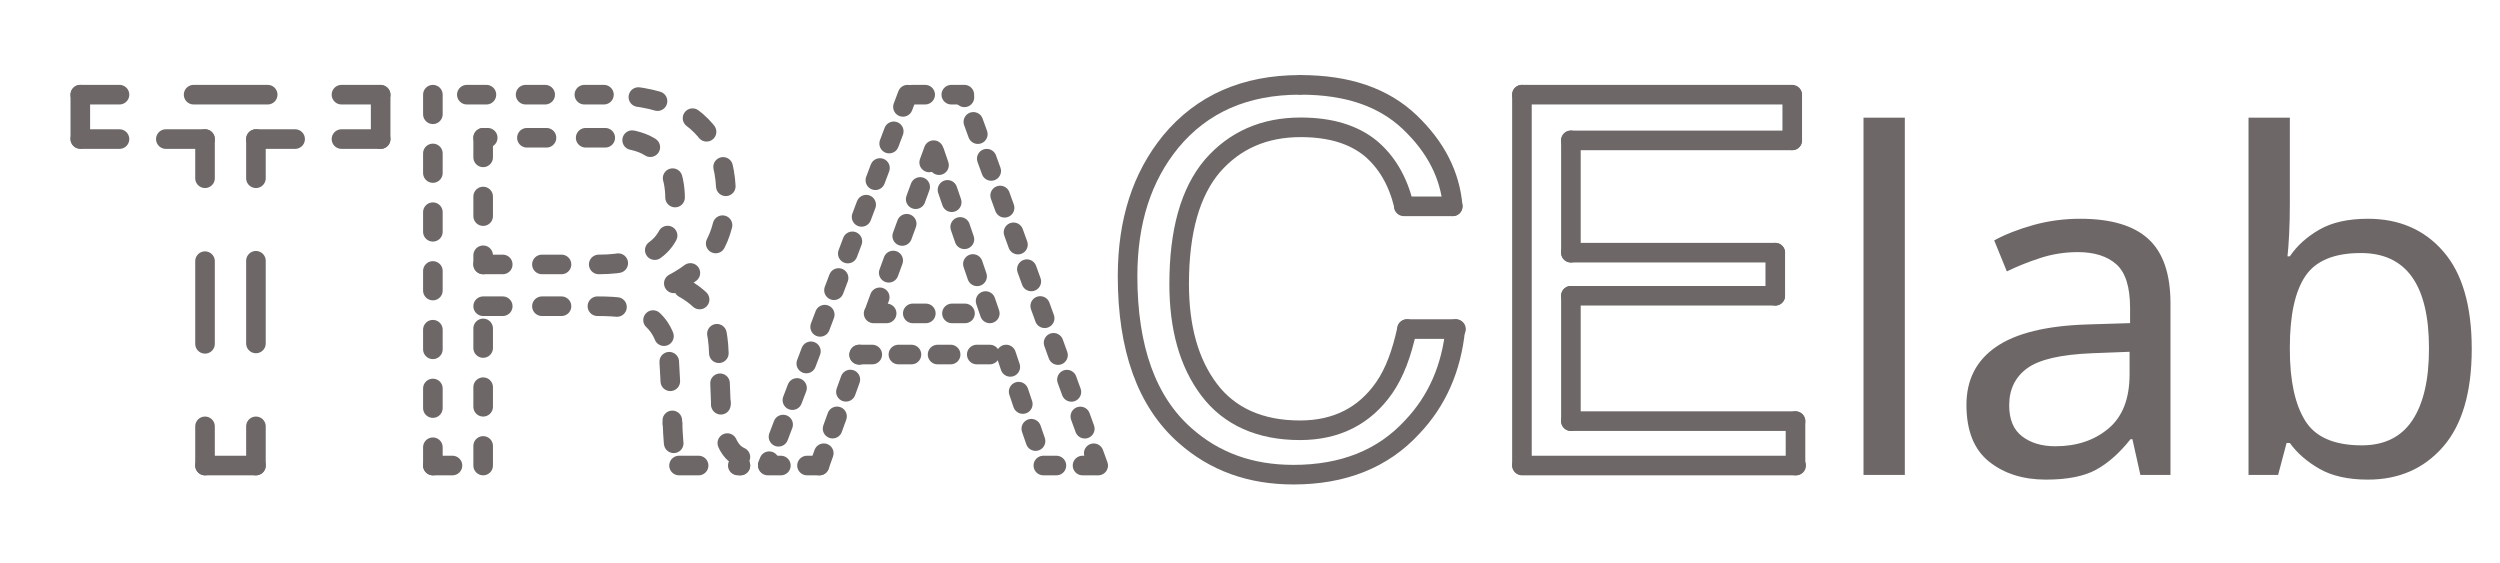
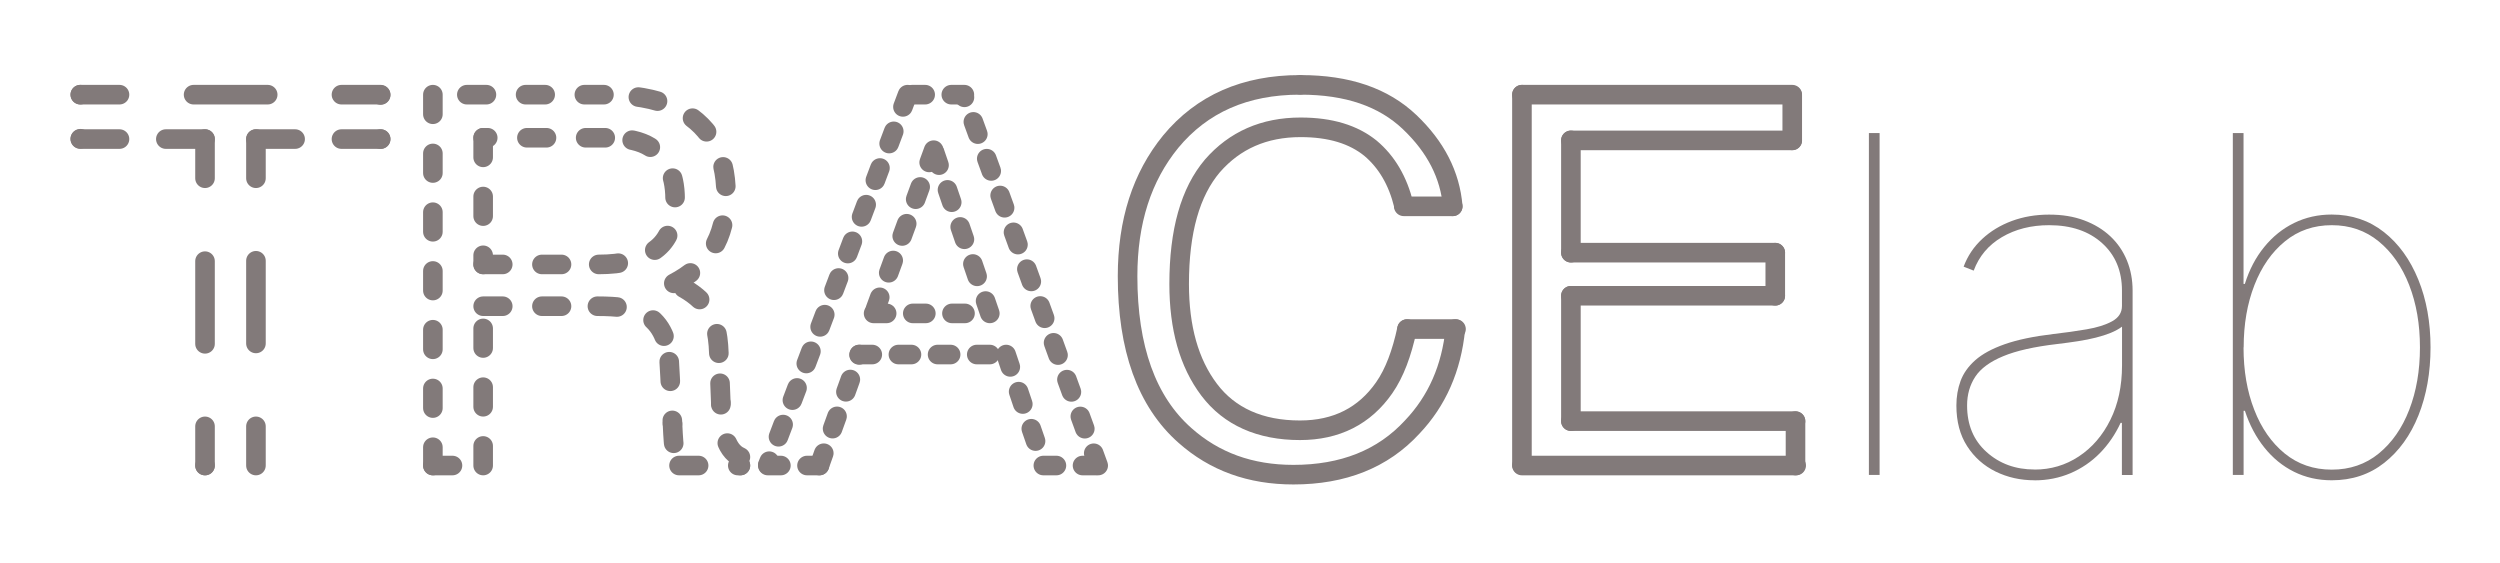
- <svg xmlns="http://www.w3.org/2000/svg" width="150px" version="1.1" id="LogoVector" x="0px" y="0px" viewBox="0 0 382.9 86.2" style="enable-background:new 0 0 382.9 86.2;" xml:space="preserve">
-   <style type="text/css">
- 	.st0{fill:none;stroke:#6d6767;;stroke-width:3;stroke-linecap:round;stroke-linejoin:round;}
- 	.st1{fill:none;stroke:#6d6767;;stroke-width:3;stroke-linecap:round;stroke-linejoin:round;stroke-dasharray:2,4;}
- 	.st2{fill:none;stroke:#6d6767;stroke-width:3;stroke-linecap:round;stroke-linejoin:round;stroke-dasharray:3,6;}
- 	.st3{fill:none;stroke:#6d6767;;stroke-width:3;stroke-linecap:round;stroke-linejoin:round;stroke-dasharray:0,8;}
- 	.st4{fill:none;stroke:#6d6767;;stroke-width:3;stroke-linecap:round;stroke-linejoin:round;stroke-dasharray:11.347,11.347;}
- 	.st5{fill:none;stroke:#6d6767;;stroke-width:3;stroke-linecap:round;stroke-linejoin:round;stroke-dasharray:6.75;}
- 	.st6{fill:none;stroke:#6d6767;;stroke-width:3;stroke-linecap:round;stroke-linejoin:round;stroke-dasharray:12.66,12.66;}
- 	.st7{fill:none;stroke:#6d6767;;stroke-width:3;stroke-linecap:round;stroke-linejoin:round;stroke-dasharray:7.81;}
- 	.st8{fill:#6d6767;}
- 	.st9{font-family:'Inter-Thin';}
- 	.st10{font-size:72px;}
- </style>
+ <svg xmlns="http://www.w3.org/2000/svg" width="150px" id="LogoVector" viewBox="0 0 382.9 86.2">
  <g id="SPLINE">
    <g>
-       <path class="st0" d="M233.1,14.5v56.7" />
-       <path class="st0" d="M233.1,71.3h42" />
-       <path class="st0" d="M275,71.3v-6.8" />
-       <path class="st0" d="M275,64.5h-34.4" />
-       <path class="st0" d="M240.6,64.5V45.3" />
-       <path class="st0" d="M240.6,45.3h31.3" />
-       <path class="st0" d="M271.9,45.3v-6.6" />
-       <path class="st0" d="M271.9,38.7h-31.3" />
-       <path class="st0" d="M240.6,38.7V21.5" />
-       <path class="st0" d="M240.6,21.5h33.9" />
-       <path class="st0" d="M274.5,21.5v-6.9" />
-       <path class="st0" d="M274.5,14.5h-41.4" />
-       <path class="st0" d="M199.1,13c-8.4,0-15,2.9-19.8,8.7c-4.4,5.4-6.6,12.2-6.6,20.6c0,11,2.9,19.2,8.8,24.4c4.5,4,10,6,16.6,6    c7.6,0,13.7-2.4,18.2-7.3c3.8-4,6-9,6.6-15" />
-       <path class="st0" d="M223,50.4h-7.5" />
-       <path class="st0" d="M215.5,50.4c-0.8,3.7-1.9,6.7-3.5,9c-3,4.3-7.3,6.5-12.9,6.5c-6.1,0-10.8-2.1-13.9-6.2s-4.6-9.5-4.6-16.2    c0-8.1,1.7-14.1,5.1-18.1c3.4-3.9,7.9-5.9,13.5-5.9c4.6,0,8.1,1.1,10.7,3.2c2.5,2.1,4.2,5,5.1,8.7" />
-       <path class="st0" d="M215,31.6h7.5" />
-       <path class="st0" d="M222.5,31.6c-0.4-4.8-2.6-9.1-6.6-12.9s-9.5-5.7-16.7-5.7" />
-       <path class="st1" d="M151.6,48c-2.9-8.4-5.7-16.7-8.6-25.1" />
-       <path class="st1" d="M143,23c-3.1,8.4-6.1,16.7-9.2,25.1" />
-       <path class="st1" d="M133.8,48h17.8" />
-       <path class="st1" d="M139,14.5c-7.1,18.9-14.2,37.8-21.4,56.7" />
-       <path class="st1" d="M117.6,71.3h7.9" />
-       <path class="st1" d="M125.5,71.3c2-5.7,4.1-11.3,6.1-17" />
-       <path class="st1" d="M131.6,54.3h22.4" />
-       <path class="st1" d="M154.1,54.3c1.9,5.7,3.8,11.3,5.8,17" />
-       <path class="st1" d="M159.8,71.3h8.4" />
-       <path class="st1" d="M168.2,71.3c-6.9-18.9-13.7-37.8-20.6-56.7" />
-       <path class="st1" d="M147.7,14.5H139" />
-       <path class="st2" d="M91.7,40.5c3.6,0,6.5-0.7,8.6-2.2c2.1-1.5,3.1-4,3.1-7.8c0-4.1-1.5-6.8-4.4-8.3c-1.6-0.8-3.7-1.1-6.3-1.1" />
-       <path class="st2" d="M92.7,21.1H74" />
-       <path class="st2" d="M74,21.1v19.4" />
-       <path class="st2" d="M74,40.5h17.8" />
-       <line class="st2" x1="92.5" y1="14.5" x2="66.3" y2="14.5" />
-       <line class="st2" x1="66.3" y1="14.5" x2="66.3" y2="71.3" />
-       <line class="st2" x1="66.3" y1="71.3" x2="74" y2="71.3" />
-       <line class="st2" x1="74" y1="71.3" x2="74" y2="46.9" />
-       <line class="st2" x1="74" y1="46.9" x2="91.5" y2="46.9" />
-       <path class="st2" d="M91.5,46.9c3.1,0,5.4,0.3,6.9,1c2.6,1.3,3.9,3.8,4.1,7.5" />
-       <path class="st2" d="M102.5,55.4c0.2,3.2,0.3,6.3,0.5,9.5" />
-       <path class="st2" d="M103,64.9c0.1,2.2,0.2,3.7,0.4,4.5c0.2,0.8,0.4,1.4,0.6,1.9" />
-       <path class="st2" d="M104,71.3h9.4" />
-       <path class="st3" d="M113.4,71.3V70" />
-       <path class="st2" d="M113.4,70c-1.2-0.5-2-1.7-2.5-3.5c-0.3-1.1-0.5-2.7-0.5-4.8" />
-       <path class="st2" d="M110.4,61.7c-0.1-2.5-0.2-5.1-0.3-7.6" />
-       <path class="st2" d="M110.1,54.1c-0.1-3.3-0.8-5.7-1.9-7.1s-2.8-2.7-5-3.6" />
-       <path class="st2" d="M103.2,43.4c2.5-1.3,4.5-3,5.9-5.2c1.4-2.2,2.1-5,2.1-8.4c0-6.5-2.7-11-8-13.4c-2.8-1.3-6.4-1.9-10.7-1.9" />
+       <path d="M233.1,14.5v56.7" style="fill:none; stroke:#827a7a; stroke-linecap:round; stroke-linejoin:round; stroke-width:3px;" />
+       <path d="M233.1,71.3h42" style="fill:none; stroke:#827a7a; stroke-linecap:round; stroke-linejoin:round; stroke-width:3px;" />
+       <path d="M275,71.3v-6.8" style="fill:none; stroke:#827a7a; stroke-linecap:round; stroke-linejoin:round; stroke-width:3px;" />
+       <path d="M275,64.5h-34.4" style="fill:none; stroke:#827a7a; stroke-linecap:round; stroke-linejoin:round; stroke-width:3px;" />
+       <path d="M240.6,64.5v-19.2" style="fill:none; stroke:#827a7a; stroke-linecap:round; stroke-linejoin:round; stroke-width:3px;" />
+       <path d="M240.6,45.3h31.3" style="fill:none; stroke:#827a7a; stroke-linecap:round; stroke-linejoin:round; stroke-width:3px;" />
+       <path d="M271.9,45.3v-6.6" style="fill:none; stroke:#827a7a; stroke-linecap:round; stroke-linejoin:round; stroke-width:3px;" />
+       <path d="M271.9,38.7h-31.3" style="fill:none; stroke:#827a7a; stroke-linecap:round; stroke-linejoin:round; stroke-width:3px;" />
+       <path d="M240.6,38.7V21.5" style="fill:none; stroke:#827a7a; stroke-linecap:round; stroke-linejoin:round; stroke-width:3px;" />
+       <path d="M240.6,21.5h33.9" style="fill:none; stroke:#827a7a; stroke-linecap:round; stroke-linejoin:round; stroke-width:3px;" />
+       <path d="M274.5,21.5v-6.9" style="fill:none; stroke:#827a7a; stroke-linecap:round; stroke-linejoin:round; stroke-width:3px;" />
+       <path d="M274.5,14.5h-41.4" style="fill:none; stroke:#827a7a; stroke-linecap:round; stroke-linejoin:round; stroke-width:3px;" />
+       <path d="M199.1,13c-8.4,0-15,2.9-19.8,8.7-4.4,5.4-6.6,12.2-6.6,20.6,0,11,2.9,19.2,8.8,24.4,4.5,4,10,6,16.6,6,7.6,0,13.7-2.4,18.2-7.3,3.8-4,6-9,6.6-15" style="fill:none; stroke:#827a7a; stroke-linecap:round; stroke-linejoin:round; stroke-width:3px;" />
+       <path d="M223,50.4h-7.5" style="fill:none; stroke:#827a7a; stroke-linecap:round; stroke-linejoin:round; stroke-width:3px;" />
+       <path d="M215.5,50.4c-.8,3.7-1.9,6.7-3.5,9-3,4.3-7.3,6.5-12.9,6.5-6.1,0-10.8-2.1-13.9-6.2s-4.6-9.5-4.6-16.2c0-8.1,1.7-14.1,5.1-18.1,3.4-3.9,7.9-5.9,13.5-5.9,4.6,0,8.1,1.1,10.7,3.2,2.5,2.1,4.2,5,5.1,8.7" style="fill:none; stroke:#827a7a; stroke-linecap:round; stroke-linejoin:round; stroke-width:3px;" />
+       <path d="M215,31.6h7.5" style="fill:none; stroke:#827a7a; stroke-linecap:round; stroke-linejoin:round; stroke-width:3px;" />
+       <path d="M222.5,31.6c-.4-4.8-2.6-9.1-6.6-12.9s-9.5-5.7-16.7-5.7" style="fill:none; stroke:#827a7a; stroke-linecap:round; stroke-linejoin:round; stroke-width:3px;" />
+       <path d="M151.6,48c-2.9-8.4-5.7-16.7-8.6-25.1" style="fill:none; stroke:#827a7a; stroke-dasharray:0 0 2 4; stroke-linecap:round; stroke-linejoin:round; stroke-width:3px;" />
+       <path d="M143,23c-3.1,8.4-6.1,16.7-9.2,25.1" style="fill:none; stroke:#827a7a; stroke-dasharray:0 0 2 4; stroke-linecap:round; stroke-linejoin:round; stroke-width:3px;" />
+       <path d="M133.8,48h17.8" style="fill:none; stroke:#827a7a; stroke-dasharray:0 0 2 4; stroke-linecap:round; stroke-linejoin:round; stroke-width:3px;" />
+       <path d="M139,14.5c-7.1,18.9-14.2,37.8-21.4,56.7" style="fill:none; stroke:#827a7a; stroke-dasharray:0 0 2 4; stroke-linecap:round; stroke-linejoin:round; stroke-width:3px;" />
+       <path d="M117.6,71.3h7.9" style="fill:none; stroke:#827a7a; stroke-dasharray:0 0 2 4; stroke-linecap:round; stroke-linejoin:round; stroke-width:3px;" />
+       <path d="M125.5,71.3c2-5.7,4.1-11.3,6.1-17" style="fill:none; stroke:#827a7a; stroke-dasharray:0 0 2 4; stroke-linecap:round; stroke-linejoin:round; stroke-width:3px;" />
+       <path d="M131.6,54.3h22.4" style="fill:none; stroke:#827a7a; stroke-dasharray:0 0 2 4; stroke-linecap:round; stroke-linejoin:round; stroke-width:3px;" />
+       <path d="M154.1,54.3c1.9,5.7,3.8,11.3,5.8,17" style="fill:none; stroke:#827a7a; stroke-dasharray:0 0 2 4; stroke-linecap:round; stroke-linejoin:round; stroke-width:3px;" />
+       <path d="M159.8,71.3h8.4" style="fill:none; stroke:#827a7a; stroke-dasharray:0 0 2 4; stroke-linecap:round; stroke-linejoin:round; stroke-width:3px;" />
+       <path d="M168.2,71.3c-6.9-18.9-13.7-37.8-20.6-56.7" style="fill:none; stroke:#827a7a; stroke-dasharray:0 0 2 4; stroke-linecap:round; stroke-linejoin:round; stroke-width:3px;" />
+       <path d="M147.7,14.5h-8.7" style="fill:none; stroke:#827a7a; stroke-dasharray:0 0 2 4; stroke-linecap:round; stroke-linejoin:round; stroke-width:3px;" />
+       <path d="M91.7,40.5c3.6,0,6.5-.7,8.6-2.2s3.1-4,3.1-7.8c0-4.1-1.5-6.8-4.4-8.3-1.6-.8-3.7-1.1-6.3-1.1" style="fill:none; stroke:#827a7a; stroke-dasharray:0 0 3 6; stroke-linecap:round; stroke-linejoin:round; stroke-width:3px;" />
+       <path d="M92.7,21.1h-18.7" style="fill:none; stroke:#827a7a; stroke-dasharray:0 0 3 6; stroke-linecap:round; stroke-linejoin:round; stroke-width:3px;" />
+       <path d="M74,21.1v19.4" style="fill:none; stroke:#827a7a; stroke-dasharray:0 0 3 6; stroke-linecap:round; stroke-linejoin:round; stroke-width:3px;" />
+       <path d="M74,40.5h17.8" style="fill:none; stroke:#827a7a; stroke-dasharray:0 0 3 6; stroke-linecap:round; stroke-linejoin:round; stroke-width:3px;" />
+       <line x1="92.5" y1="14.5" x2="66.3" y2="14.5" style="fill:none; stroke:#827a7a; stroke-dasharray:0 0 3 6; stroke-linecap:round; stroke-linejoin:round; stroke-width:3px;" />
+       <line x1="66.3" y1="14.5" x2="66.3" y2="71.3" style="fill:none; stroke:#827a7a; stroke-dasharray:0 0 3 6; stroke-linecap:round; stroke-linejoin:round; stroke-width:3px;" />
+       <line x1="66.3" y1="71.3" x2="74" y2="71.3" style="fill:none; stroke:#827a7a; stroke-dasharray:0 0 3 6; stroke-linecap:round; stroke-linejoin:round; stroke-width:3px;" />
+       <line x1="74" y1="71.3" x2="74" y2="46.9" style="fill:none; stroke:#827a7a; stroke-dasharray:0 0 3 6; stroke-linecap:round; stroke-linejoin:round; stroke-width:3px;" />
+       <line x1="74" y1="46.9" x2="91.5" y2="46.9" style="fill:none; stroke:#827a7a; stroke-dasharray:0 0 3 6; stroke-linecap:round; stroke-linejoin:round; stroke-width:3px;" />
+       <path d="M91.5,46.9c3.1,0,5.4,.3,6.9,1,2.6,1.3,3.9,3.8,4.1,7.5" style="fill:none; stroke:#827a7a; stroke-dasharray:0 0 3 6; stroke-linecap:round; stroke-linejoin:round; stroke-width:3px;" />
+       <path d="M102.5,55.4c.2,3.2,.3,6.3,.5,9.5" style="fill:none; stroke:#827a7a; stroke-dasharray:0 0 3 6; stroke-linecap:round; stroke-linejoin:round; stroke-width:3px;" />
+       <path d="M103,64.9c.1,2.2,.2,3.7,.4,4.5,.2,.8,.4,1.4,.6,1.9" style="fill:none; stroke:#827a7a; stroke-dasharray:0 0 3 6; stroke-linecap:round; stroke-linejoin:round; stroke-width:3px;" />
+       <path d="M104,71.3h9.4" style="fill:none; stroke:#827a7a; stroke-dasharray:0 0 3 6; stroke-linecap:round; stroke-linejoin:round; stroke-width:3px;" />
+       <path d="M113.4,71.3v-1.3" style="fill:none; stroke:#827a7a; stroke-dasharray:0 0 0 8; stroke-linecap:round; stroke-linejoin:round; stroke-width:3px;" />
+       <path d="M113.4,70c-1.2-.5-2-1.7-2.5-3.5-.3-1.1-.5-2.7-.5-4.8" style="fill:none; stroke:#827a7a; stroke-dasharray:0 0 3 6; stroke-linecap:round; stroke-linejoin:round; stroke-width:3px;" />
+       <path d="M110.4,61.7c-.1-2.5-.2-5.1-.3-7.6" style="fill:none; stroke:#827a7a; stroke-dasharray:0 0 3 6; stroke-linecap:round; stroke-linejoin:round; stroke-width:3px;" />
+       <path d="M110.1,54.1c-.1-3.3-.8-5.7-1.9-7.1s-2.8-2.7-5-3.6" style="fill:none; stroke:#827a7a; stroke-dasharray:0 0 3 6; stroke-linecap:round; stroke-linejoin:round; stroke-width:3px;" />
+       <path d="M103.2,43.4c2.5-1.3,4.5-3,5.9-5.2s2.1-5,2.1-8.4c0-6.5-2.7-11-8-13.4-2.8-1.3-6.4-1.9-10.7-1.9" style="fill:none; stroke:#827a7a; stroke-dasharray:0 0 3 6; stroke-linecap:round; stroke-linejoin:round; stroke-width:3px;" />
      <g>
-         <g>
-           <line class="st0" x1="58.3" y1="14.5" x2="52.3" y2="14.5" />
-           <line class="st4" x1="41" y1="14.5" x2="24" y2="14.5" />
-           <line class="st0" x1="18.3" y1="14.5" x2="12.3" y2="14.5" />
-         </g>
+         <line x1="58.3" y1="14.5" x2="52.3" y2="14.5" style="fill:none; stroke:#827a7a; stroke-linecap:round; stroke-linejoin:round; stroke-width:3px;" />
+         <line x1="41" y1="14.5" x2="24" y2="14.5" style="fill:none; stroke:#827a7a; stroke-dasharray:0 0 11.35 11.35; stroke-linecap:round; stroke-linejoin:round; stroke-width:3px;" />
+         <line x1="18.3" y1="14.5" x2="12.3" y2="14.5" style="fill:none; stroke:#827a7a; stroke-linecap:round; stroke-linejoin:round; stroke-width:3px;" />
+       </g>
+       <line x1="12.3" y1="14.5" x2="12.3" y2="21.3" style="fill:none; stroke:#827a7a; stroke-dasharray:0 6.75; stroke-linecap:round; stroke-linejoin:round; stroke-width:3px;" />
+       <g>
+         <line x1="12.3" y1="21.3" x2="18.3" y2="21.3" style="fill:none; stroke:#827a7a; stroke-linecap:round; stroke-linejoin:round; stroke-width:3px;" />
+         <line x1="25.4" y1="21.3" x2="31.4" y2="21.3" style="fill:none; stroke:#827a7a; stroke-linecap:round; stroke-linejoin:round; stroke-width:3px;" />
      </g>
      <g>
-         <line class="st5" x1="12.3" y1="14.5" x2="12.3" y2="21.3" />
+         <line x1="31.4" y1="21.3" x2="31.4" y2="27.3" style="fill:none; stroke:#827a7a; stroke-linecap:round; stroke-linejoin:round; stroke-width:3px;" />
+         <line x1="31.4" y1="40" x2="31.4" y2="58.9" style="fill:none; stroke:#827a7a; stroke-dasharray:0 0 12.66 12.66; stroke-linecap:round; stroke-linejoin:round; stroke-width:3px;" />
+         <line x1="31.4" y1="65.3" x2="31.4" y2="71.3" style="fill:none; stroke:#827a7a; stroke-linecap:round; stroke-linejoin:round; stroke-width:3px;" />
+       </g>
+       <line x1="31.4" y1="71.3" x2="39.2" y2="71.3" style="fill:none; stroke:#827a7a; stroke-dasharray:0 7.81; stroke-linecap:round; stroke-linejoin:round; stroke-width:3px;" />
+       <g>
+         <line x1="39.2" y1="71.3" x2="39.2" y2="65.3" style="fill:none; stroke:#827a7a; stroke-linecap:round; stroke-linejoin:round; stroke-width:3px;" />
+         <line x1="39.2" y1="52.6" x2="39.2" y2="33.6" style="fill:none; stroke:#827a7a; stroke-dasharray:0 0 12.66 12.66; stroke-linecap:round; stroke-linejoin:round; stroke-width:3px;" />
+         <line x1="39.2" y1="27.3" x2="39.2" y2="21.3" style="fill:none; stroke:#827a7a; stroke-linecap:round; stroke-linejoin:round; stroke-width:3px;" />
      </g>
      <g>
-         <g>
-           <line class="st0" x1="12.3" y1="21.3" x2="18.3" y2="21.3" />
-           <line class="st0" x1="25.4" y1="21.3" x2="31.4" y2="21.3" />
-         </g>
+         <line x1="39.2" y1="21.3" x2="45.2" y2="21.3" style="fill:none; stroke:#827a7a; stroke-linecap:round; stroke-linejoin:round; stroke-width:3px;" />
+         <line x1="52.3" y1="21.3" x2="58.3" y2="21.3" style="fill:none; stroke:#827a7a; stroke-linecap:round; stroke-linejoin:round; stroke-width:3px;" />
      </g>
-       <g>
-         <g>
-           <line class="st0" x1="31.4" y1="21.3" x2="31.4" y2="27.3" />
-           <line class="st6" x1="31.4" y1="40" x2="31.4" y2="58.9" />
-           <line class="st0" x1="31.4" y1="65.3" x2="31.4" y2="71.3" />
-         </g>
-       </g>
-       <g>
-         <line class="st7" x1="31.4" y1="71.3" x2="39.2" y2="71.3" />
-       </g>
-       <g>
-         <g>
-           <line class="st0" x1="39.2" y1="71.3" x2="39.2" y2="65.3" />
-           <line class="st6" x1="39.2" y1="52.6" x2="39.2" y2="33.6" />
-           <line class="st0" x1="39.2" y1="27.3" x2="39.2" y2="21.3" />
-         </g>
-       </g>
-       <g>
-         <g>
-           <line class="st0" x1="39.2" y1="21.3" x2="45.2" y2="21.3" />
-           <line class="st0" x1="52.3" y1="21.3" x2="58.3" y2="21.3" />
-         </g>
-       </g>
-       <g>
-         <line class="st5" x1="58.3" y1="21.3" x2="58.3" y2="14.5" />
-       </g>
+       <line x1="58.3" y1="21.3" x2="58.3" y2="14.5" style="fill:none; stroke:#827a7a; stroke-dasharray:0 6.75; stroke-linecap:round; stroke-linejoin:round; stroke-width:3px;" />
    </g>
  </g>
-   <text transform="matrix(1 0 0 1 279.29 72.74)" class="st8 st9 st10">lab</text>
-   <style>
- 
- 		
-       
-     </style>
+   <g style="isolation:isolate;">
+     <path d="M287.88,20.38v52.36h-1.64V20.38h1.64Z" style="fill:#827a7a;" />
+     <path d="M311.61,73.56c-2.15,0-4.13-.44-5.95-1.33-1.81-.89-3.27-2.18-4.37-3.89-1.1-1.7-1.65-3.78-1.65-6.24,0-1.33,.21-2.58,.64-3.75,.43-1.17,1.18-2.23,2.25-3.18,1.07-.95,2.58-1.77,4.51-2.45s4.41-1.2,7.43-1.56c1.81-.21,3.51-.44,5.11-.72,1.6-.27,2.91-.68,3.91-1.23s1.51-1.33,1.51-2.35v-2.35c0-3.02-1.01-5.44-3.04-7.27-2.03-1.83-4.73-2.75-8.11-2.75-2.76,0-5.17,.61-7.24,1.83s-3.5,2.93-4.32,5.13l-1.54-.61c.61-1.64,1.56-3.05,2.84-4.24s2.8-2.11,4.55-2.76c1.76-.65,3.66-.97,5.7-.97s3.78,.29,5.36,.88c1.58,.59,2.92,1.41,4.03,2.45,1.11,1.05,1.95,2.28,2.53,3.69,.58,1.42,.87,2.96,.87,4.63v28.23h-1.64v-7.98h-.2c-.82,1.77-1.88,3.32-3.18,4.64-1.3,1.32-2.8,2.34-4.5,3.07-1.7,.72-3.53,1.09-5.51,1.09Zm0-1.64c2.49,0,4.75-.67,6.78-2.01,2.03-1.34,3.64-3.2,4.83-5.6,1.19-2.39,1.79-5.18,1.79-8.35v-5.93c-.48,.36-1.05,.67-1.73,.95-.67,.27-1.43,.52-2.28,.73-.84,.21-1.76,.4-2.75,.55-.99,.15-2.05,.3-3.17,.43-3.51,.41-6.27,1.03-8.28,1.87-2.01,.83-3.44,1.88-4.27,3.14-.83,1.26-1.25,2.73-1.25,4.4,0,2.97,.99,5.34,2.98,7.13,1.99,1.79,4.44,2.68,7.35,2.68Z" style="fill:#827a7a;" />
+     <path d="M341.98,72.74V20.38h1.64v23.11h.2c.68-2.18,1.67-4.07,2.97-5.66,1.29-1.59,2.82-2.82,4.58-3.68,1.76-.86,3.67-1.29,5.75-1.29,3.07,0,5.74,.9,8,2.68,2.27,1.79,4.02,4.22,5.27,7.29s1.87,6.53,1.87,10.38-.62,7.34-1.85,10.41-2.98,5.49-5.24,7.27-4.94,2.67-8.04,2.67c-2.1,0-4.02-.43-5.77-1.3-1.75-.87-3.26-2.1-4.54-3.7-1.28-1.59-2.28-3.47-2.99-5.64h-.2v9.82h-1.64Zm1.64-19.53c0,3.55,.54,6.73,1.64,9.55,1.09,2.82,2.65,5.05,4.67,6.7,2.02,1.64,4.42,2.47,7.2,2.47s5.18-.82,7.2-2.47c2.02-1.65,3.58-3.88,4.67-6.7s1.64-6,1.64-9.55-.55-6.73-1.65-9.55c-1.1-2.82-2.66-5.05-4.68-6.7-2.02-1.65-4.41-2.47-7.17-2.47s-5.15,.82-7.17,2.47c-2.02,1.64-3.58,3.88-4.68,6.7-1.1,2.82-1.65,6-1.65,9.55Z" style="fill:#827a7a;" />
+   </g>
</svg>
